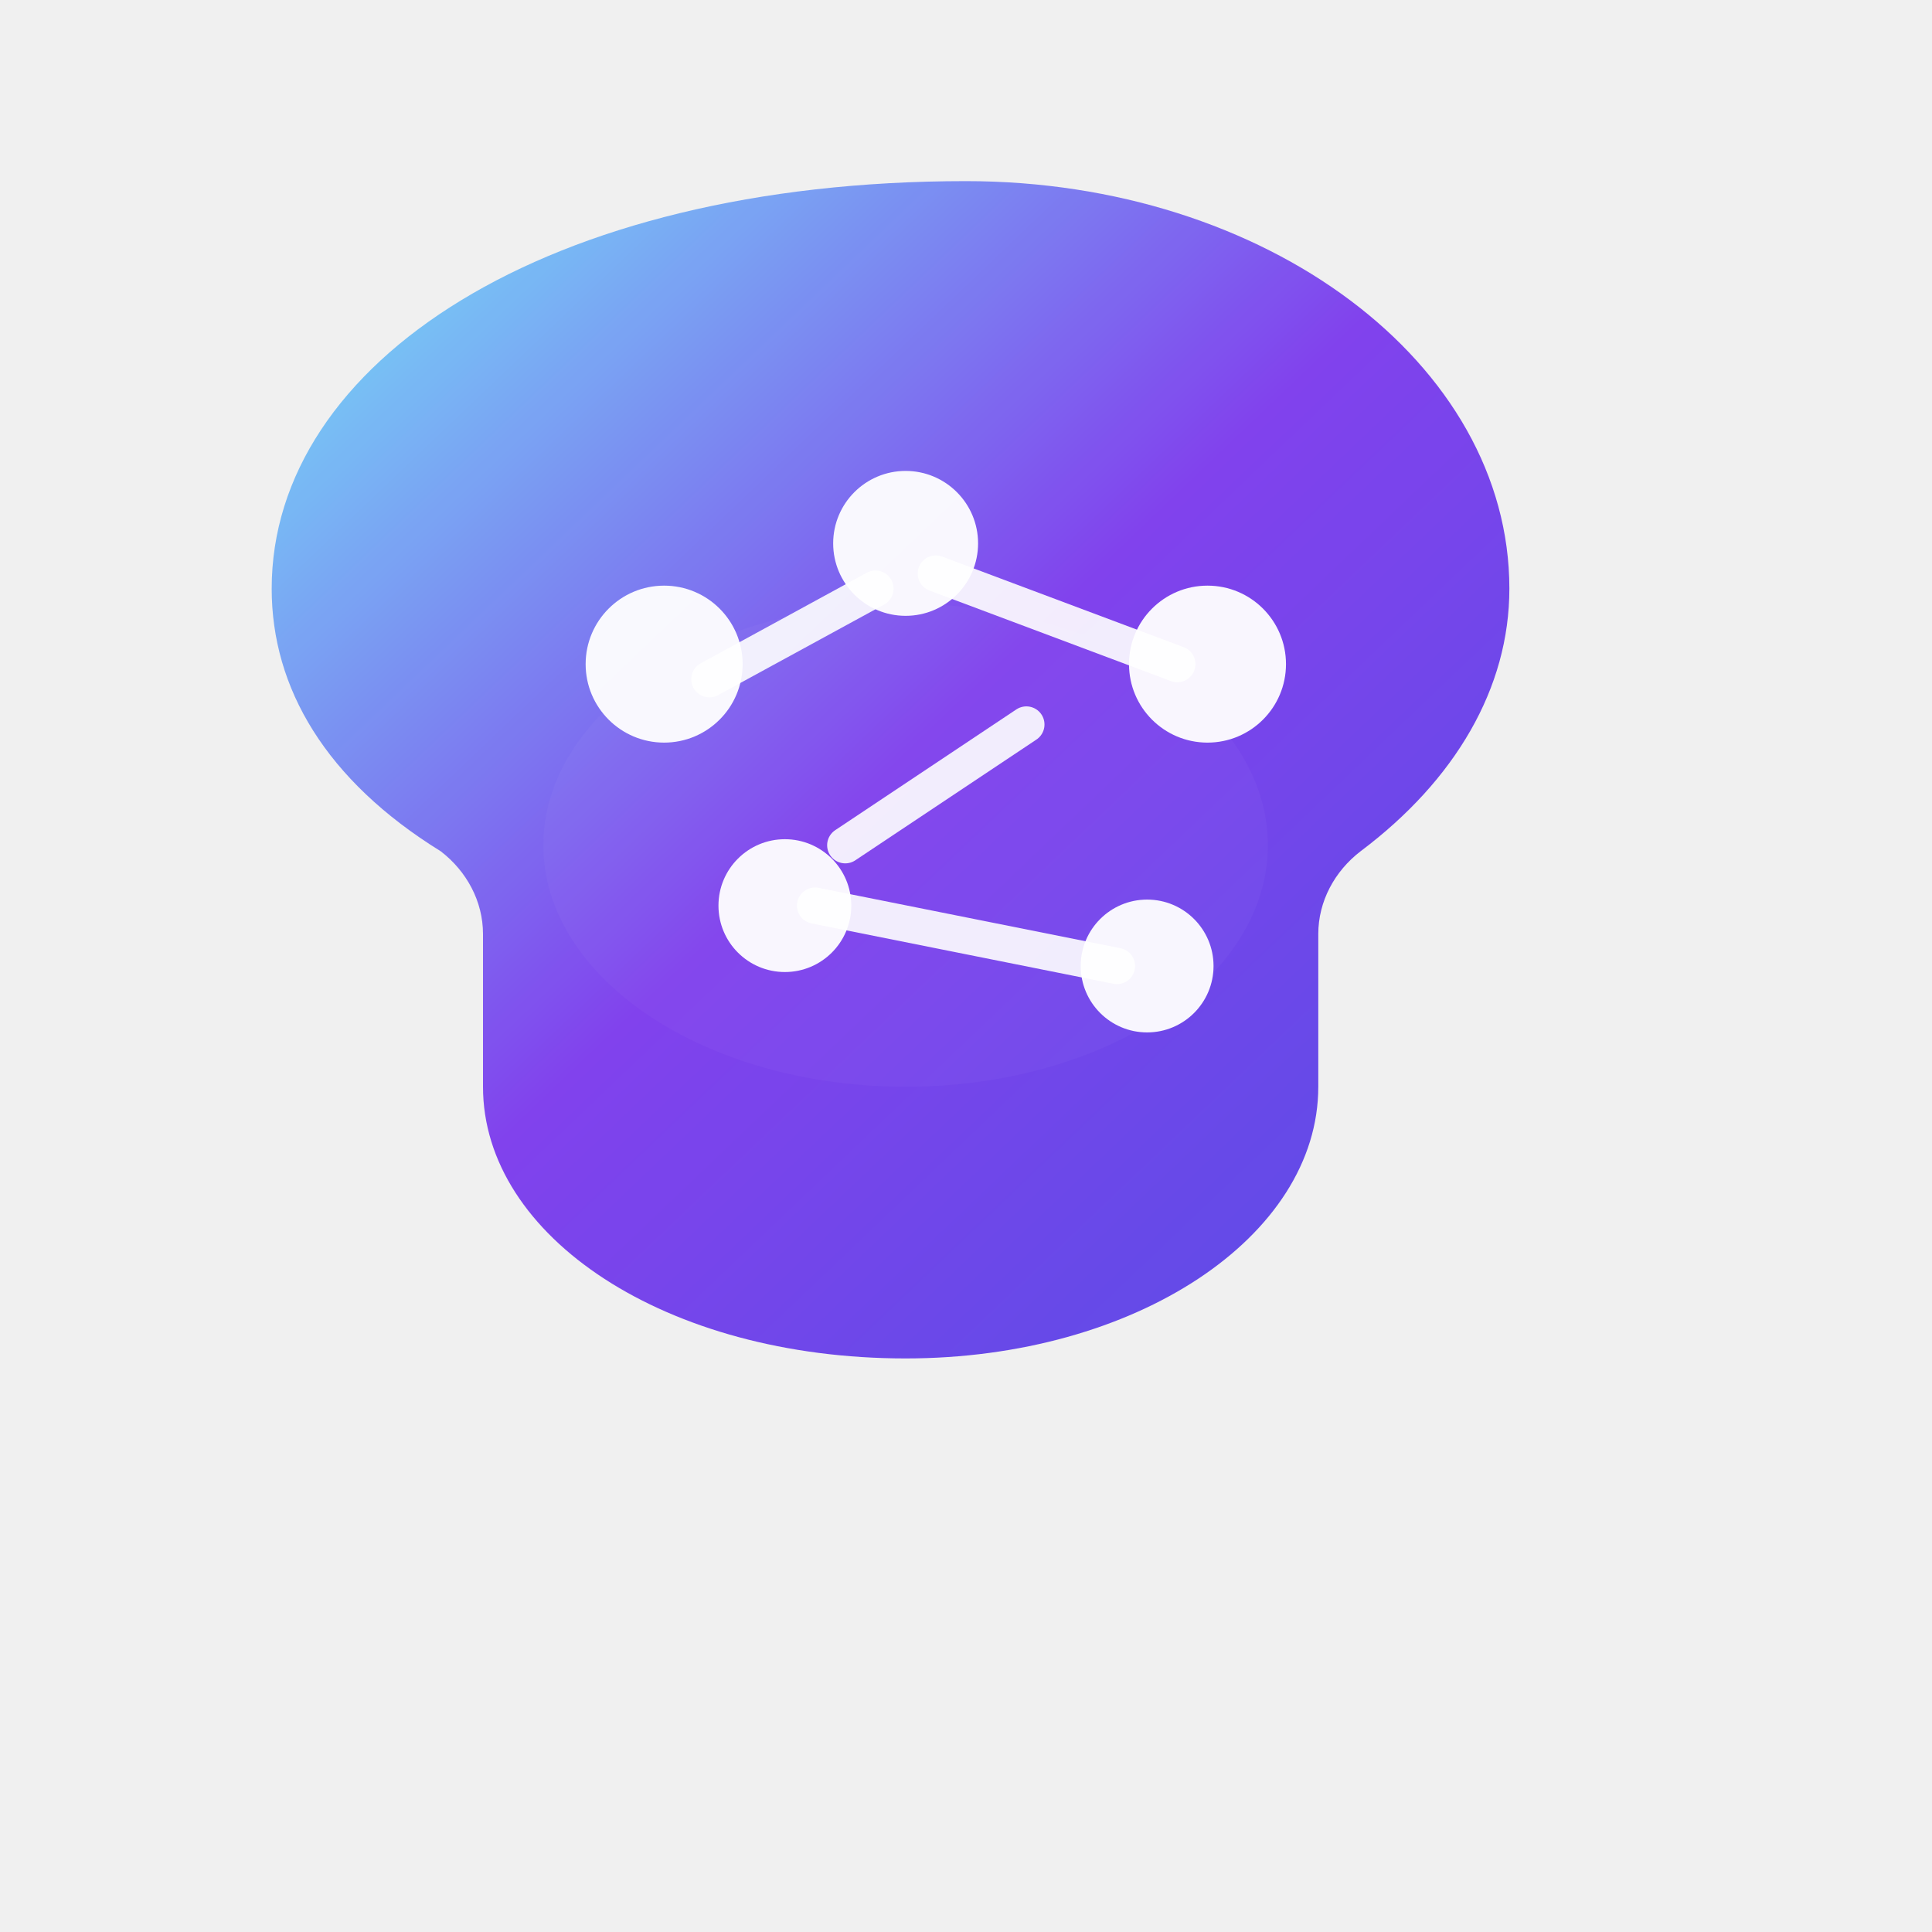
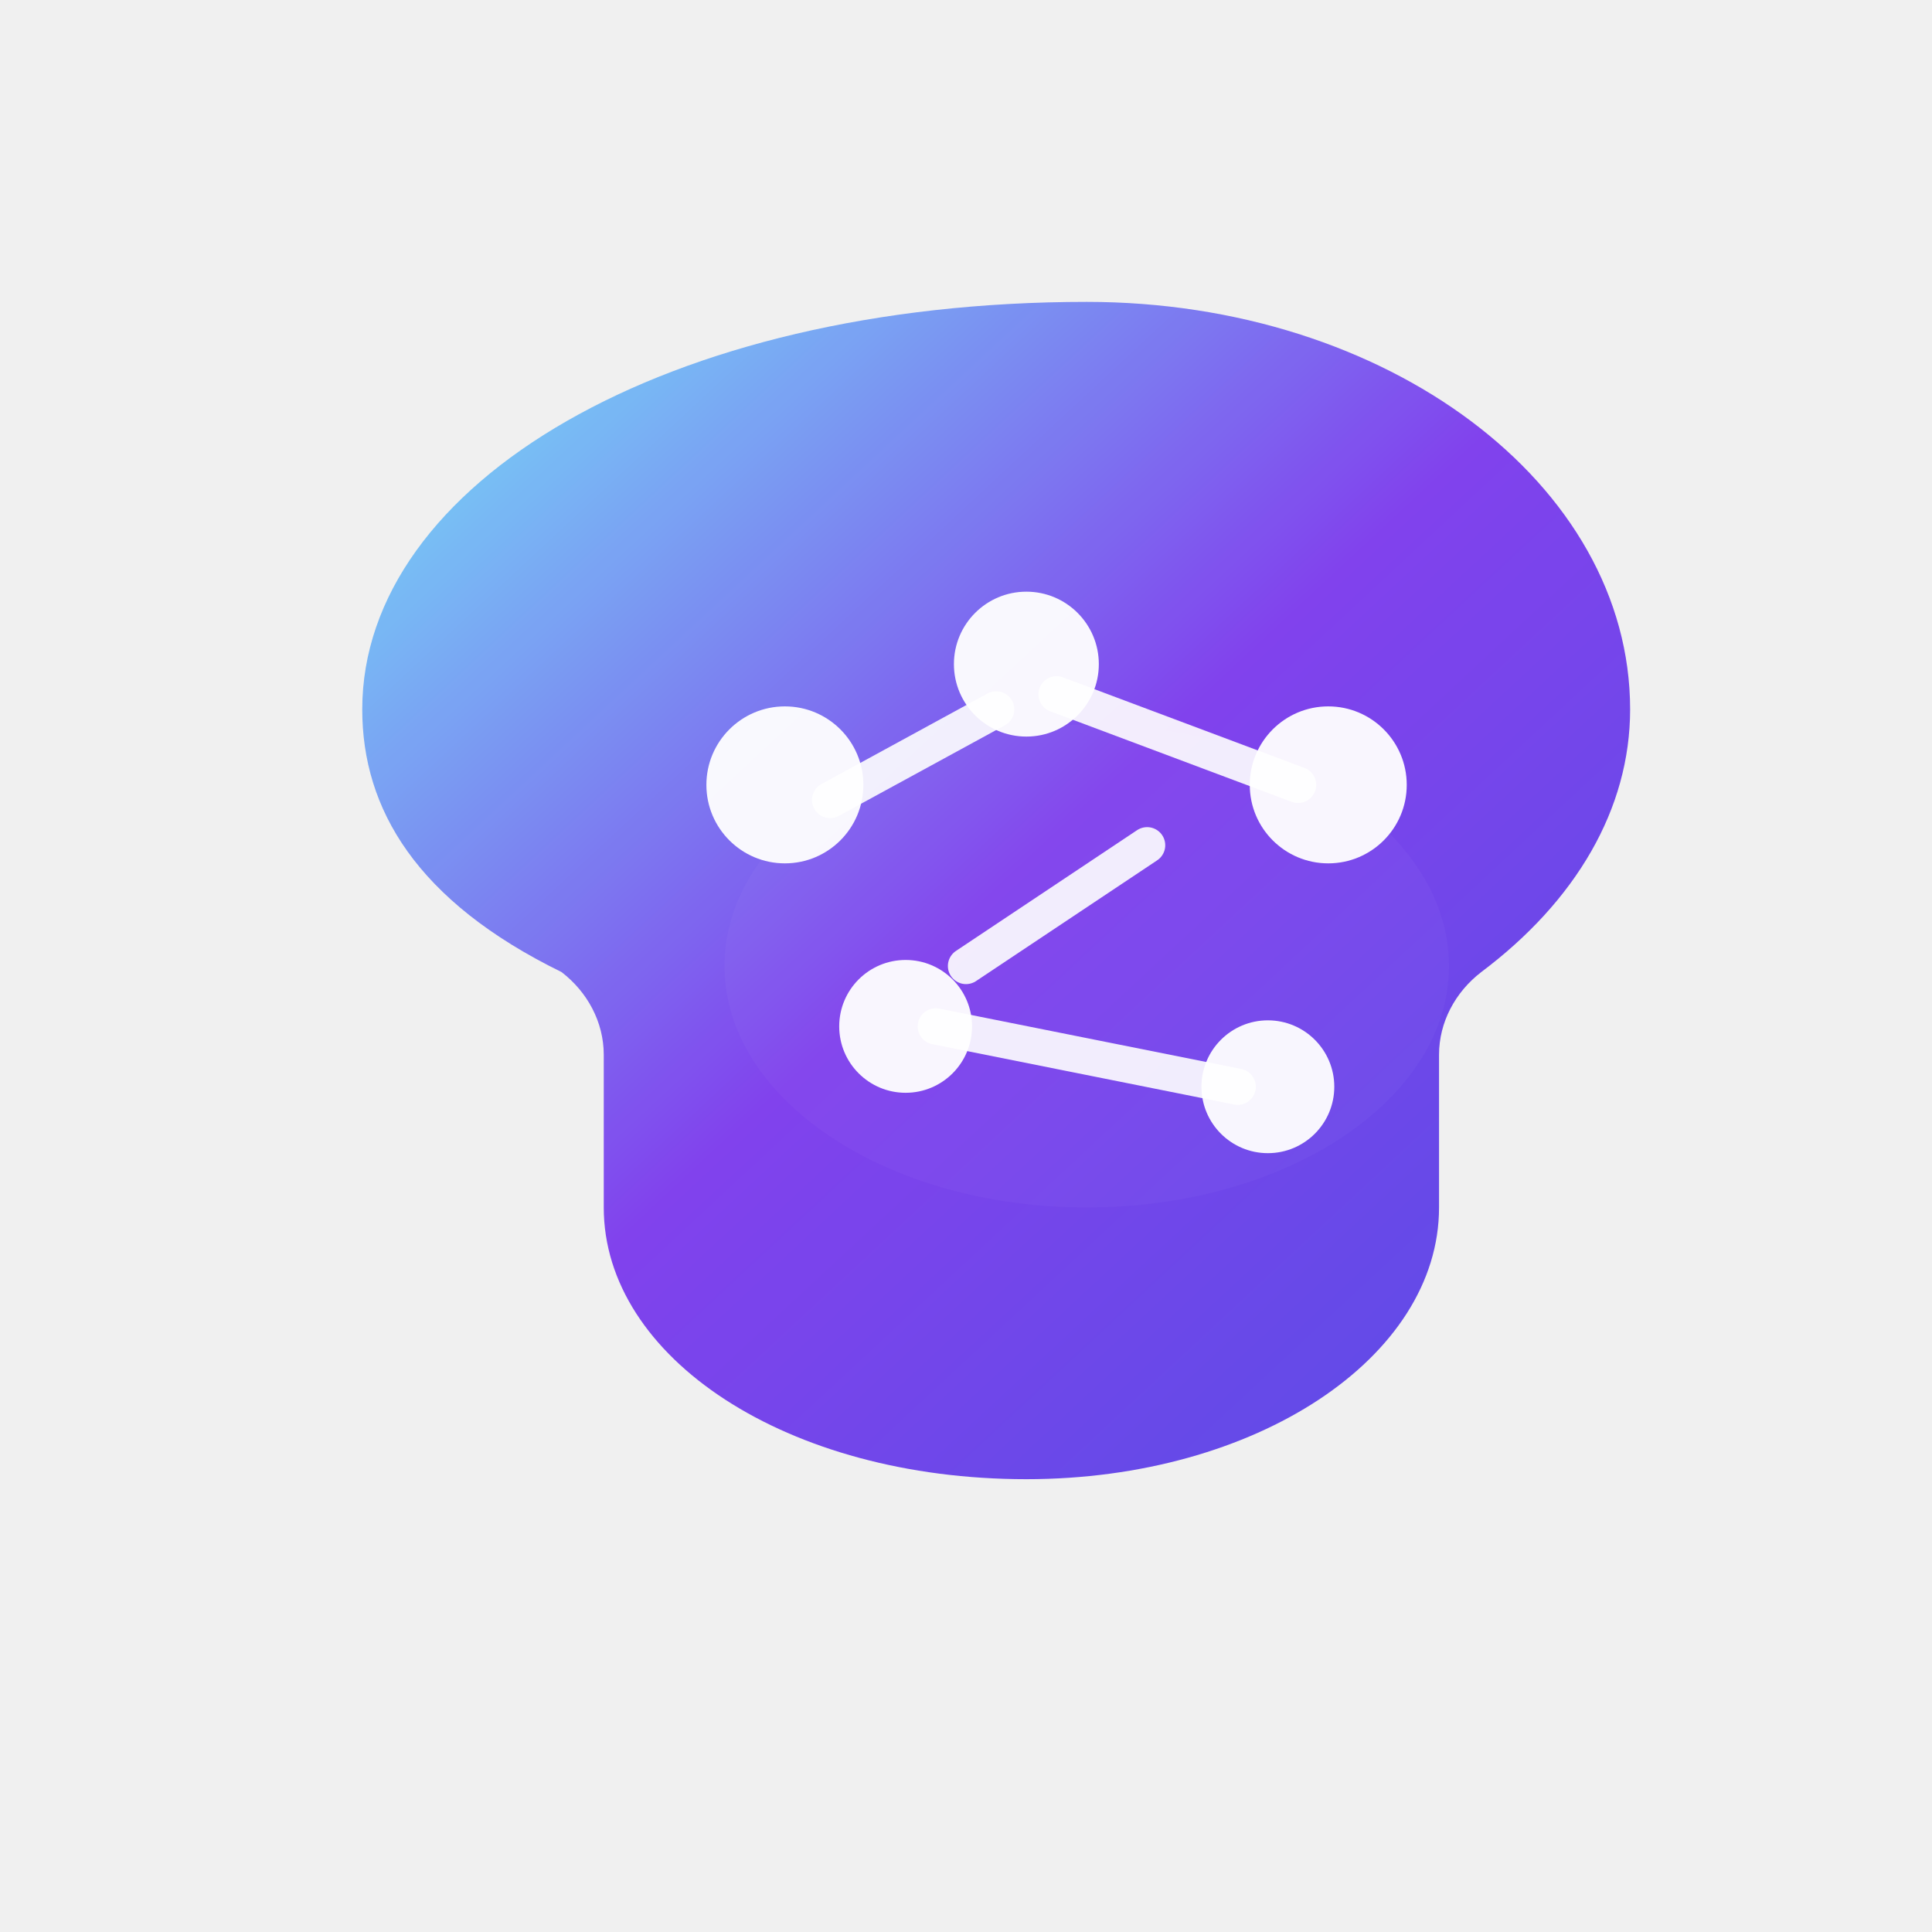
<svg xmlns="http://www.w3.org/2000/svg" width="64" height="64" viewBox="0 0 64 64" fill="none" role="img" aria-label="MindMeld AI logo">
  <defs>
    <linearGradient id="g1" x1="0" y1="0" x2="1" y2="1">
      <stop offset="0%" stop-color="#6EE7F7" />
      <stop offset="50%" stop-color="#7C3AED" />
      <stop offset="100%" stop-color="#4F46E5" />
    </linearGradient>
  </defs>
-   <path d="M32 6c9.94 0 18 6.03 18 13.5 0 3.3-1.8 6.35-4.93 8.7-.86.66-1.4 1.66-1.4 2.74V36c0 4.97-6.06 9-13.67 9C22.06 45 16 40.97 16 36v-5.06c0-1.08-.54-2.08-1.4-2.74C10.8 25.85 9 22.8 9 19.5 9 12.03 18.06 6 32 6z" fill="url(#g1)" opacity="0.95" />
-   <circle cx="22" cy="22" r="2.6" fill="#fff" opacity="0.95" />
-   <circle cx="30" cy="18" r="2.4" fill="#fff" opacity="0.95" />
-   <circle cx="40" cy="22" r="2.6" fill="#fff" opacity="0.95" />
-   <circle cx="26" cy="30" r="2.2" fill="#fff" opacity="0.95" />
-   <circle cx="38" cy="32" r="2.2" fill="#fff" opacity="0.95" />
-   <path d="M23.5 22.5 L29 19.5" stroke="#ffffff" stroke-opacity="0.9" stroke-width="1.2" stroke-linecap="round" />
-   <path d="M31 19 L39 22" stroke="#ffffff" stroke-opacity="0.9" stroke-width="1.2" stroke-linecap="round" />
-   <path d="M28 28 L34 24" stroke="#ffffff" stroke-opacity="0.9" stroke-width="1.2" stroke-linecap="round" />
-   <path d="M27 30 L37 32" stroke="#ffffff" stroke-opacity="0.9" stroke-width="1.2" stroke-linecap="round" />
-   <ellipse cx="30" cy="28" rx="12" ry="8" fill="#ffffff" opacity="0.03" />
+   <path d="M36 10c9.94 0 18 6.03 18 13.5 0 3.3-1.8 6.35-4.93 8.7-.86.66-1.4 1.66-1.4 2.74V40c0 4.97-6.06 9-13.67 9C26.06 49 20 44.97 20 40v-5.06c0-1.08-.54-2.08-1.4-2.74C13.8 29.85 12 26.8 12 23.5 12 16.03 22.06 10 36 10z" fill="url(#g1)" opacity="0.95" />
+   <circle cx="26" cy="26" r="2.6" fill="#fff" opacity="0.95" />
+   <circle cx="34" cy="22" r="2.4" fill="#fff" opacity="0.95" />
+   <circle cx="44" cy="26" r="2.6" fill="#fff" opacity="0.95" />
+   <circle cx="30" cy="34" r="2.2" fill="#fff" opacity="0.95" />
+   <circle cx="42" cy="36" r="2.2" fill="#fff" opacity="0.95" />
+   <path d="M27.5 26.5 L33 23.5" stroke="#ffffff" stroke-opacity="0.9" stroke-width="1.2" stroke-linecap="round" />
+   <path d="M35 23 L43 26" stroke="#ffffff" stroke-opacity="0.9" stroke-width="1.2" stroke-linecap="round" />
+   <path d="M32 32 L38 28" stroke="#ffffff" stroke-opacity="0.9" stroke-width="1.2" stroke-linecap="round" />
+   <path d="M31 34 L41 36" stroke="#ffffff" stroke-opacity="0.9" stroke-width="1.2" stroke-linecap="round" />
+   <ellipse cx="36" cy="32" rx="12" ry="8" fill="#ffffff" opacity="0.03" />
</svg>
